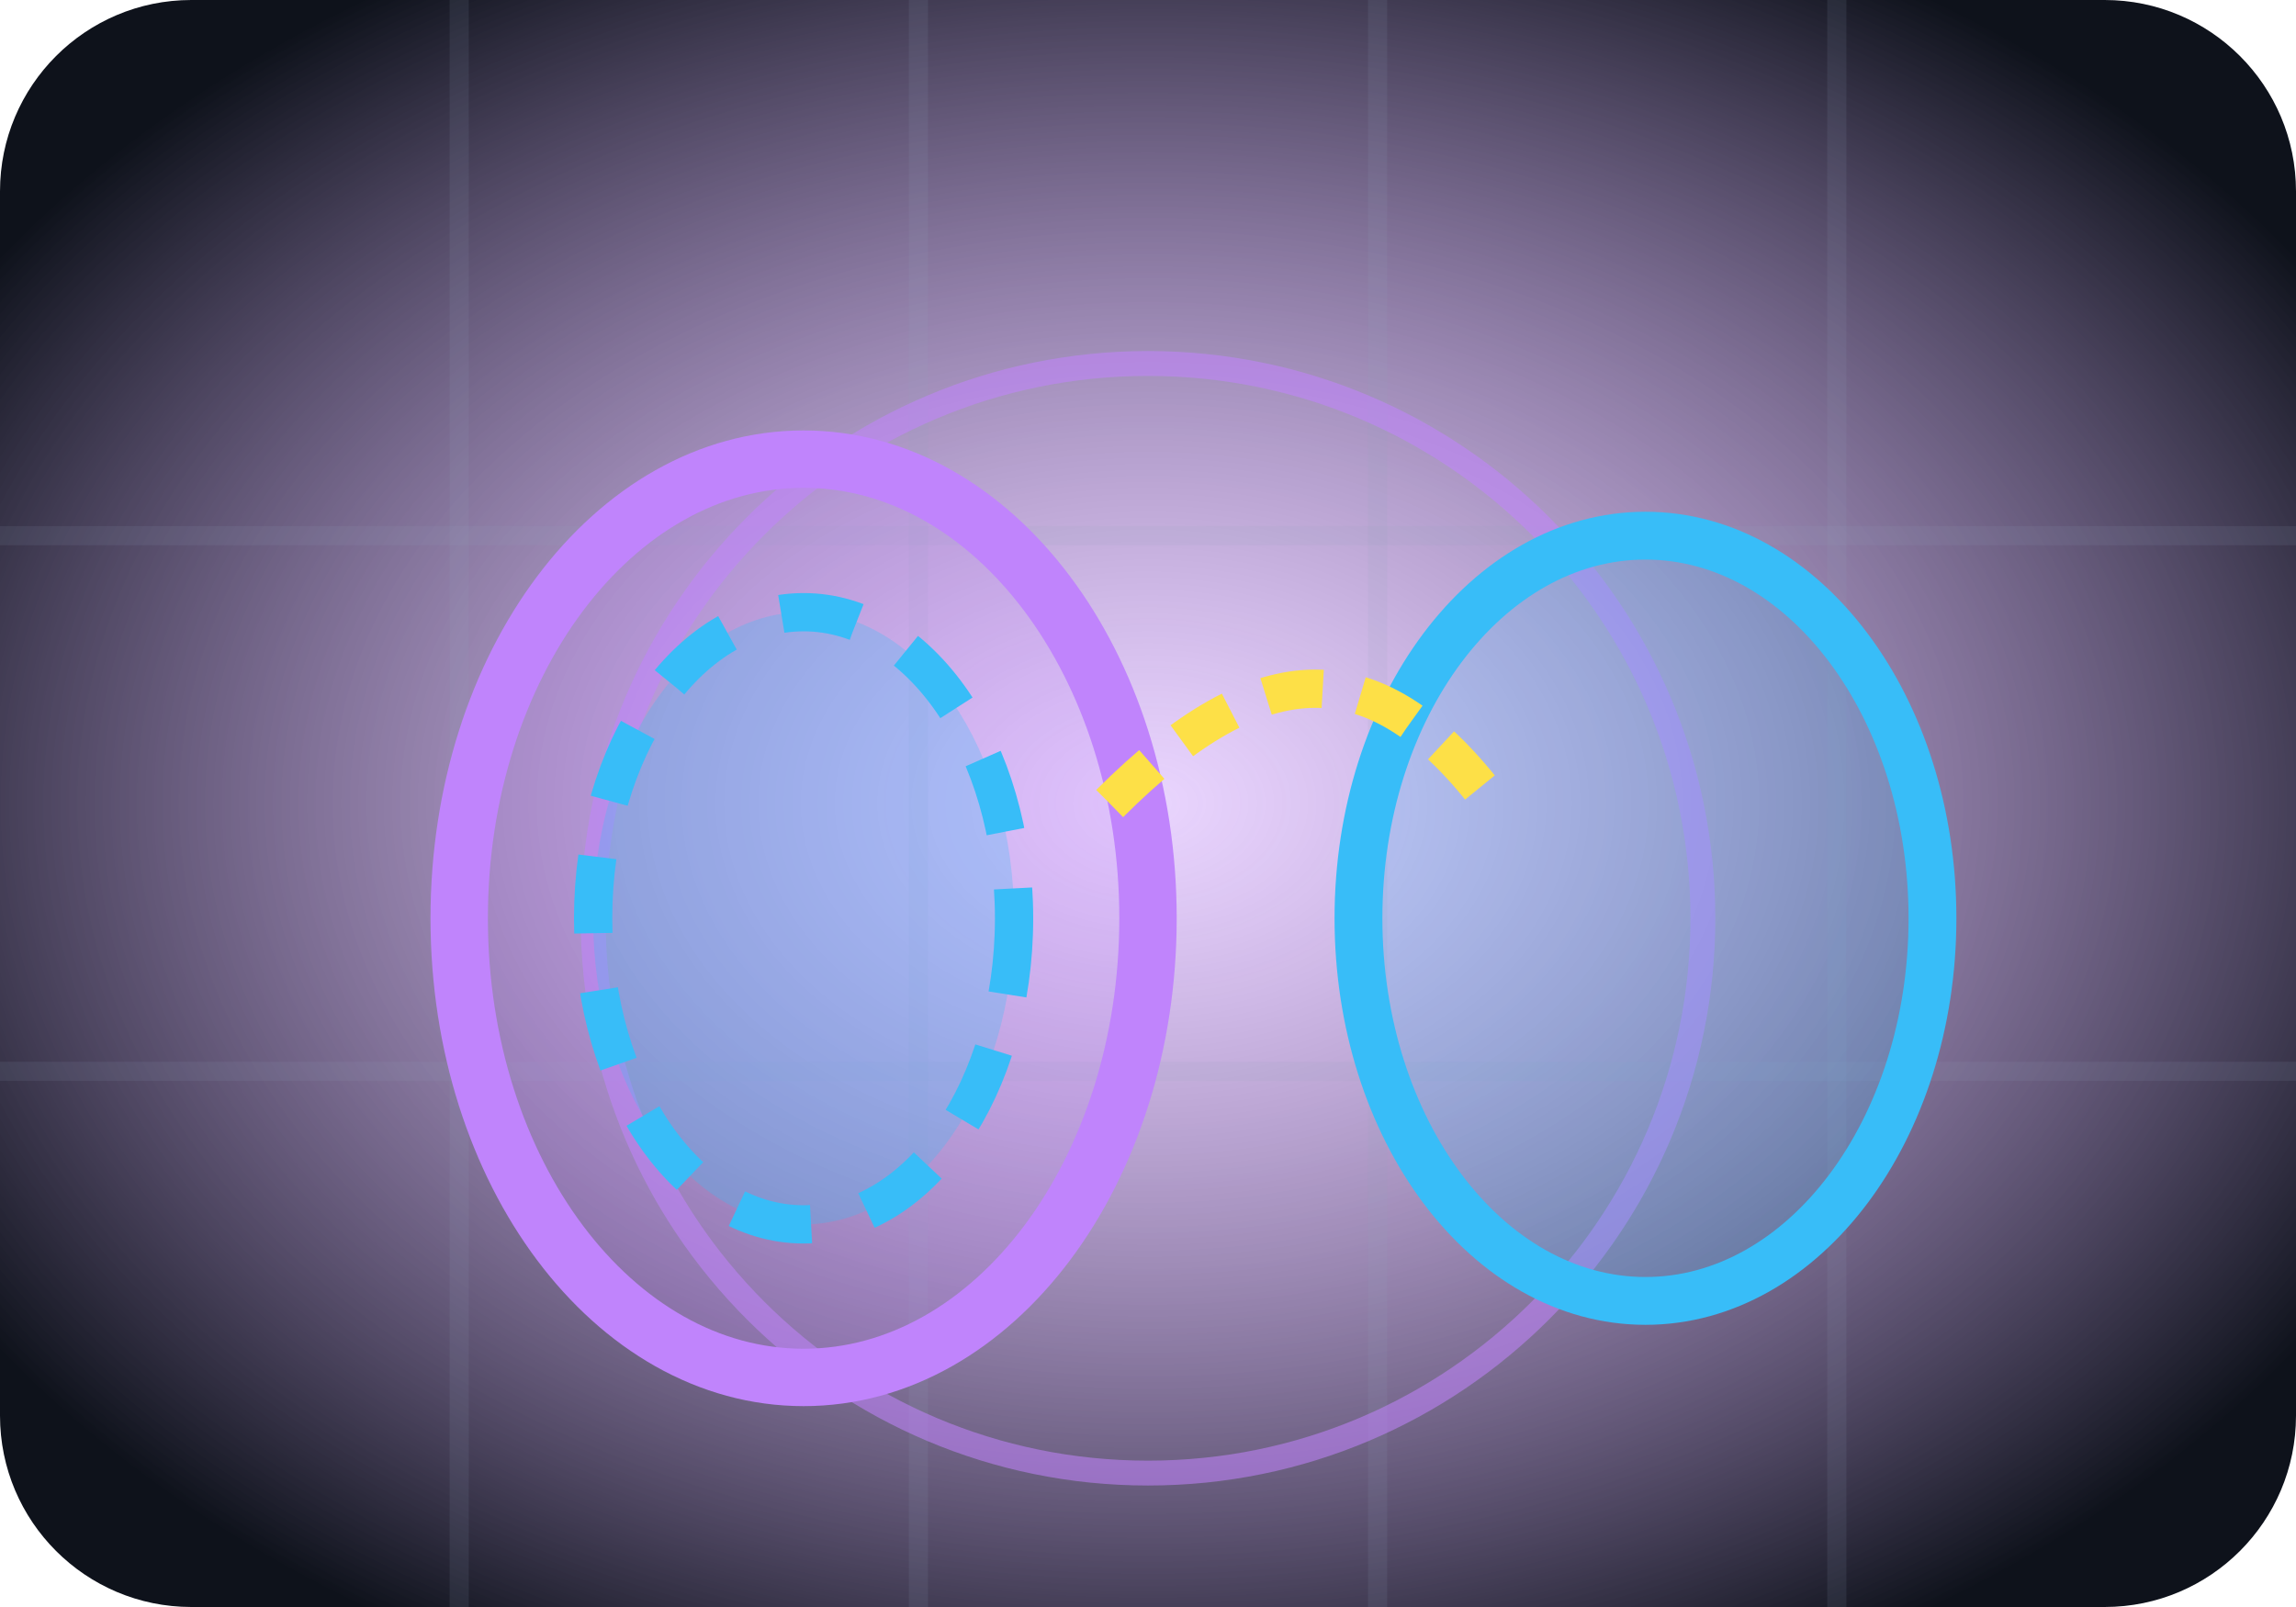
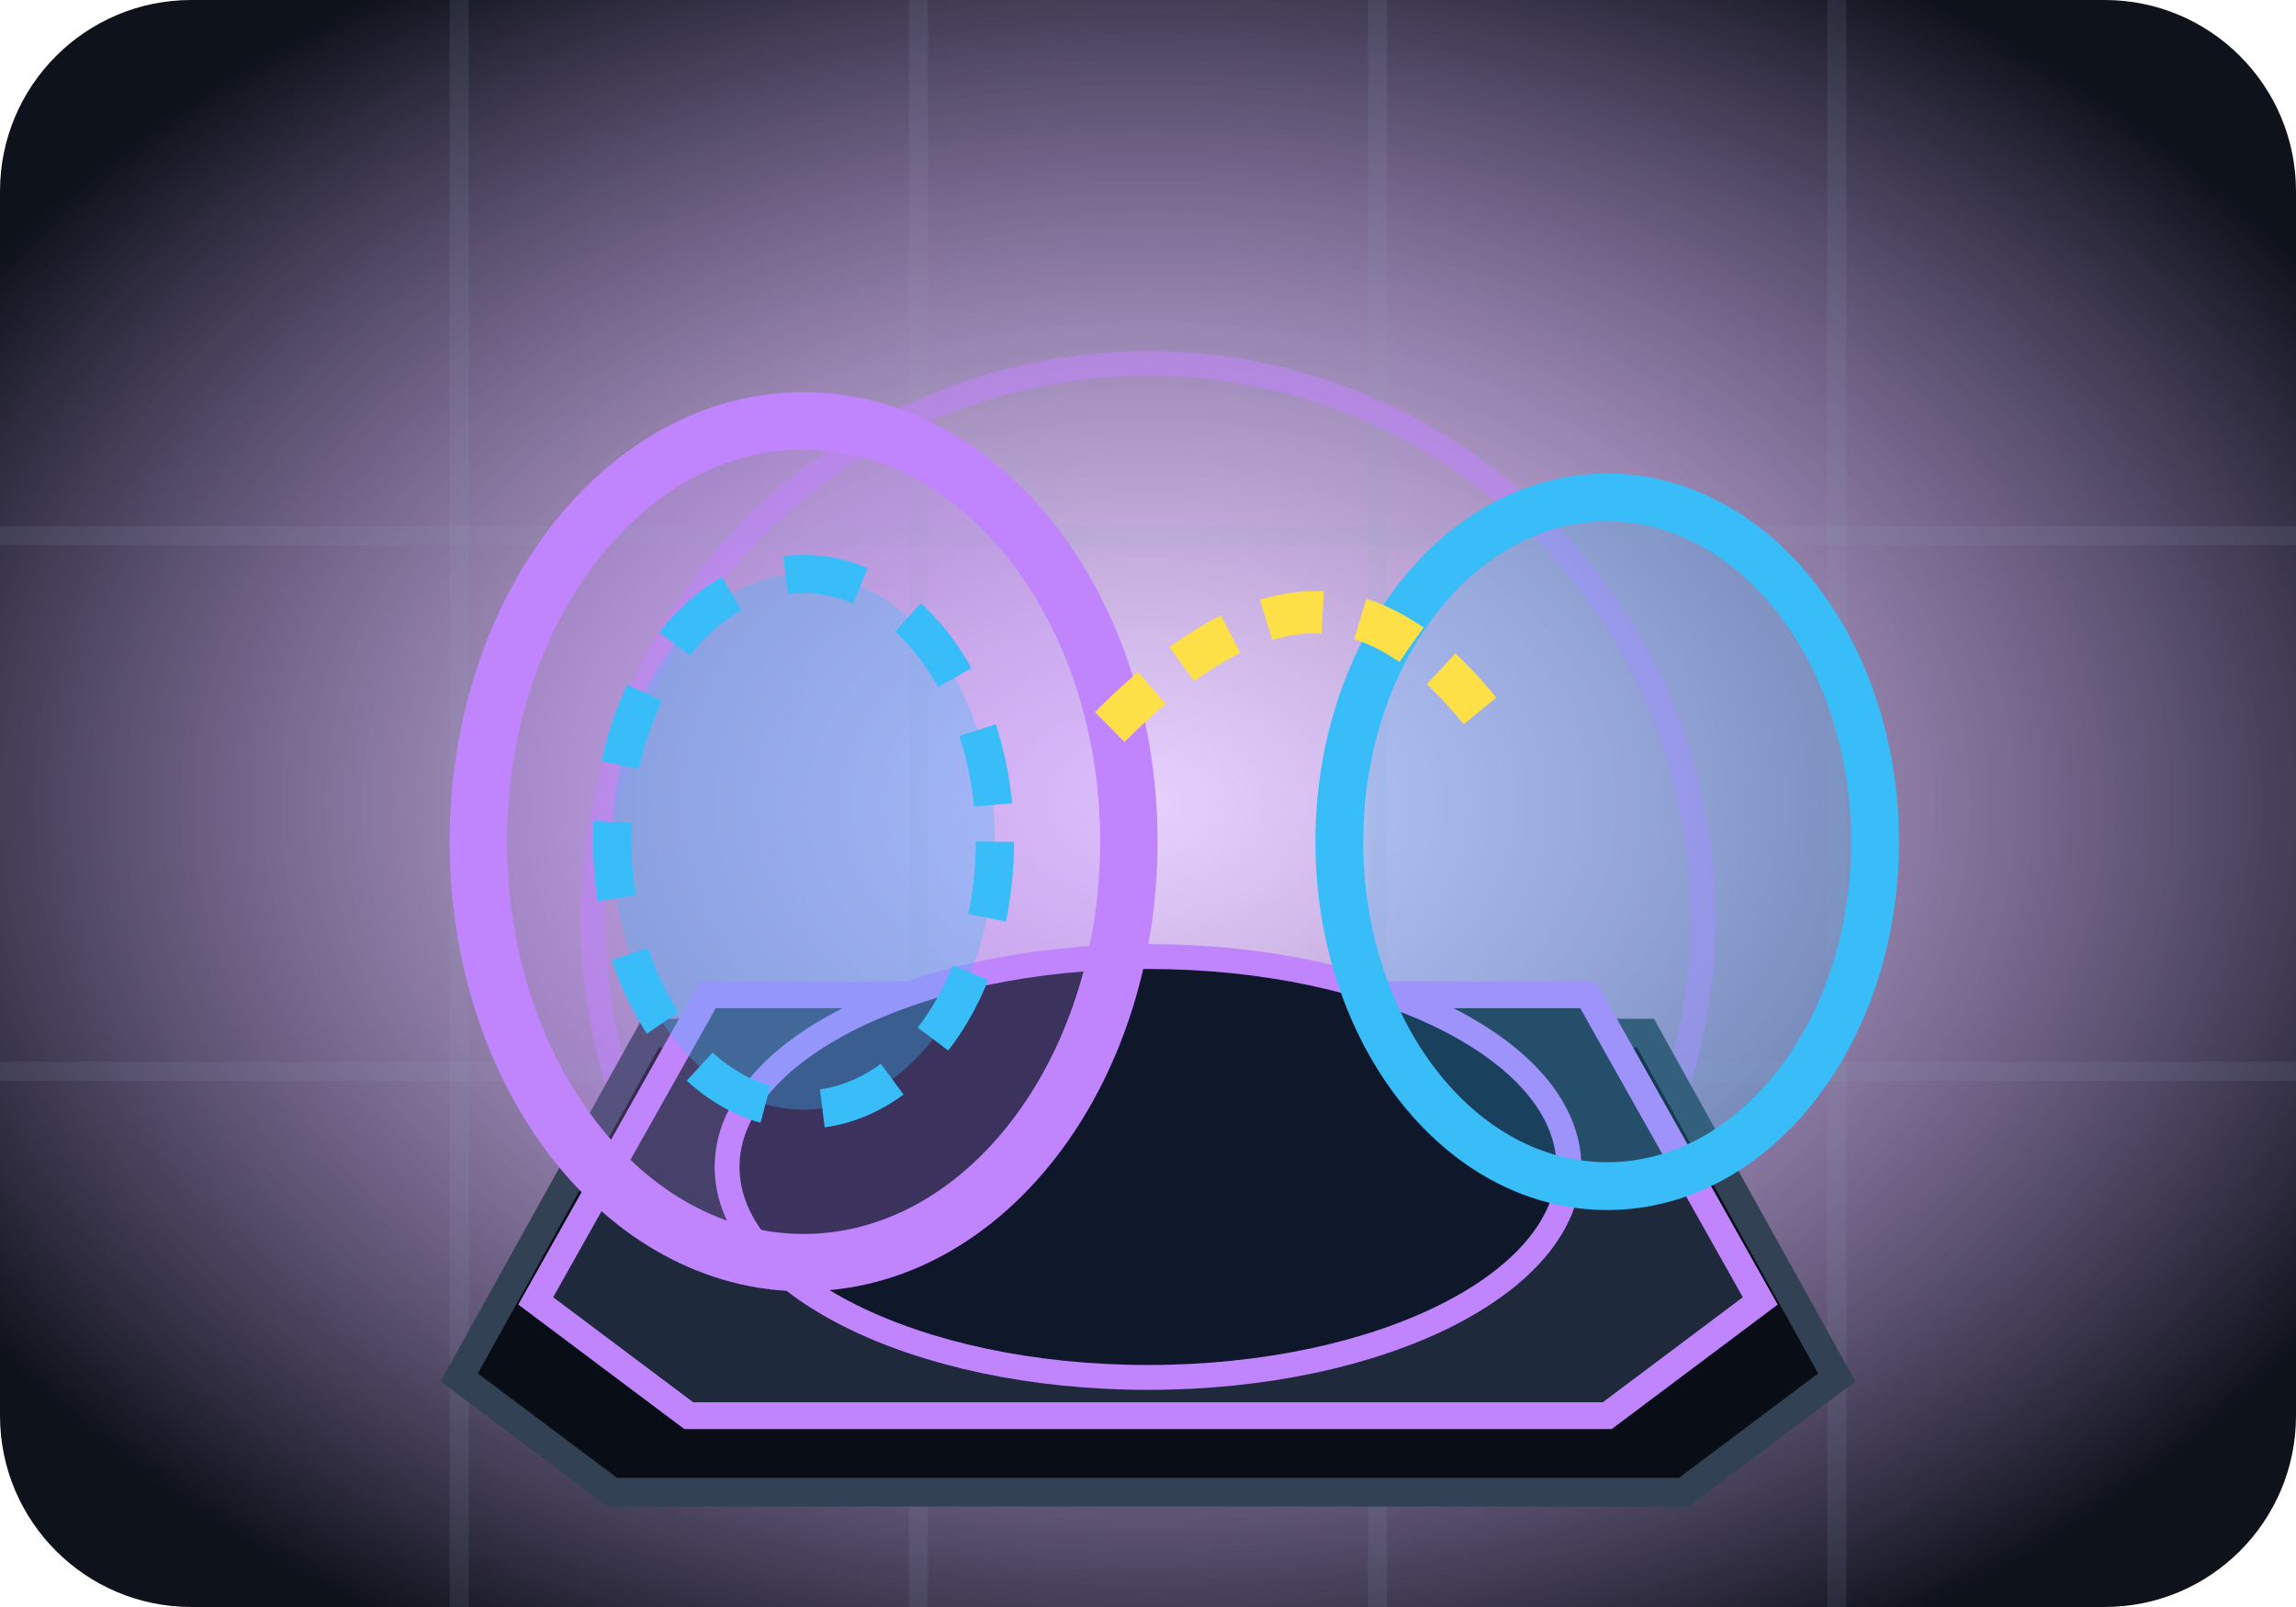
<svg xmlns="http://www.w3.org/2000/svg" viewBox="0 0 120 84" width="120" height="84">
  <defs>
    <radialGradient id="bg_portal_1" cx="50%" cy="50%" r="60%">
-       <stop offset="0%" stop-color="#c084fc" stop-opacity="0.34" />
+       <stop offset="0%" stop-color="#c084fc" stop-opacity="0.38" />
      <stop offset="100%" stop-color="#090d16" stop-opacity="0.98" />
    </radialGradient>
  </defs>
  <rect width="120" height="84" rx="10" fill="url(#bg_portal_1)" />
  <g stroke="rgba(148,163,184,0.12)" stroke-width="1">
    <line x1="24" y1="0" x2="24" y2="84" />
    <line x1="48" y1="0" x2="48" y2="84" />
    <line x1="72" y1="0" x2="72" y2="84" />
    <line x1="96" y1="0" x2="96" y2="84" />
    <line x1="0" y1="28" x2="120" y2="28" />
    <line x1="0" y1="56" x2="120" y2="56" />
  </g>
  <circle cx="60" cy="48" r="29" fill="none" stroke="#c084fc" stroke-width="1.3" stroke-opacity="0.55" stroke-dasharray="none" />
-   <ellipse cx="42" cy="48" rx="18" ry="24" fill="rgba(192,132,252,0.22)" stroke="#c084fc" stroke-width="3" />
-   <ellipse cx="42" cy="48" rx="11" ry="16" fill="rgba(56,189,248,0.28)" stroke="#38bdf8" stroke-width="2" stroke-dasharray="4 3" />
-   <ellipse cx="86" cy="48" rx="15" ry="20" fill="rgba(56,189,248,0.22)" stroke="#38bdf8" stroke-width="2.5" />
-   <path d="M58,42 C66,34 72,34 78,42" fill="none" stroke="#fde047" stroke-width="2" stroke-dasharray="3 2" />
+   <polygon points="24,72 34,54 86,54 96,72 88,78 32,78" fill="#090d16" stroke="#334155" stroke-width="1.5" />
+   <polygon points="28,68 37,52 83,52 92,68 84,74 36,74" fill="#1e293b" stroke="#c084fc" stroke-width="1.4" />
+   <ellipse cx="60" cy="61" rx="22" ry="11" fill="#0f172a" stroke="#c084fc" stroke-width="1.3" />
+   <ellipse cx="42" cy="44" rx="17" ry="22" fill="rgba(192,132,252,0.25)" stroke="#c084fc" stroke-width="3" />
+   <ellipse cx="42" cy="44" rx="10" ry="14" fill="rgba(56,189,248,0.32)" stroke="#38bdf8" stroke-width="2" stroke-dasharray="4 3" />
+   <ellipse cx="84" cy="44" rx="14" ry="18" fill="rgba(56,189,248,0.25)" stroke="#38bdf8" stroke-width="2.5" />
+   <path d="M58,38 C66,30 72,30 78,38" fill="none" stroke="#fde047" stroke-width="2.2" stroke-dasharray="3 2" />
</svg>
